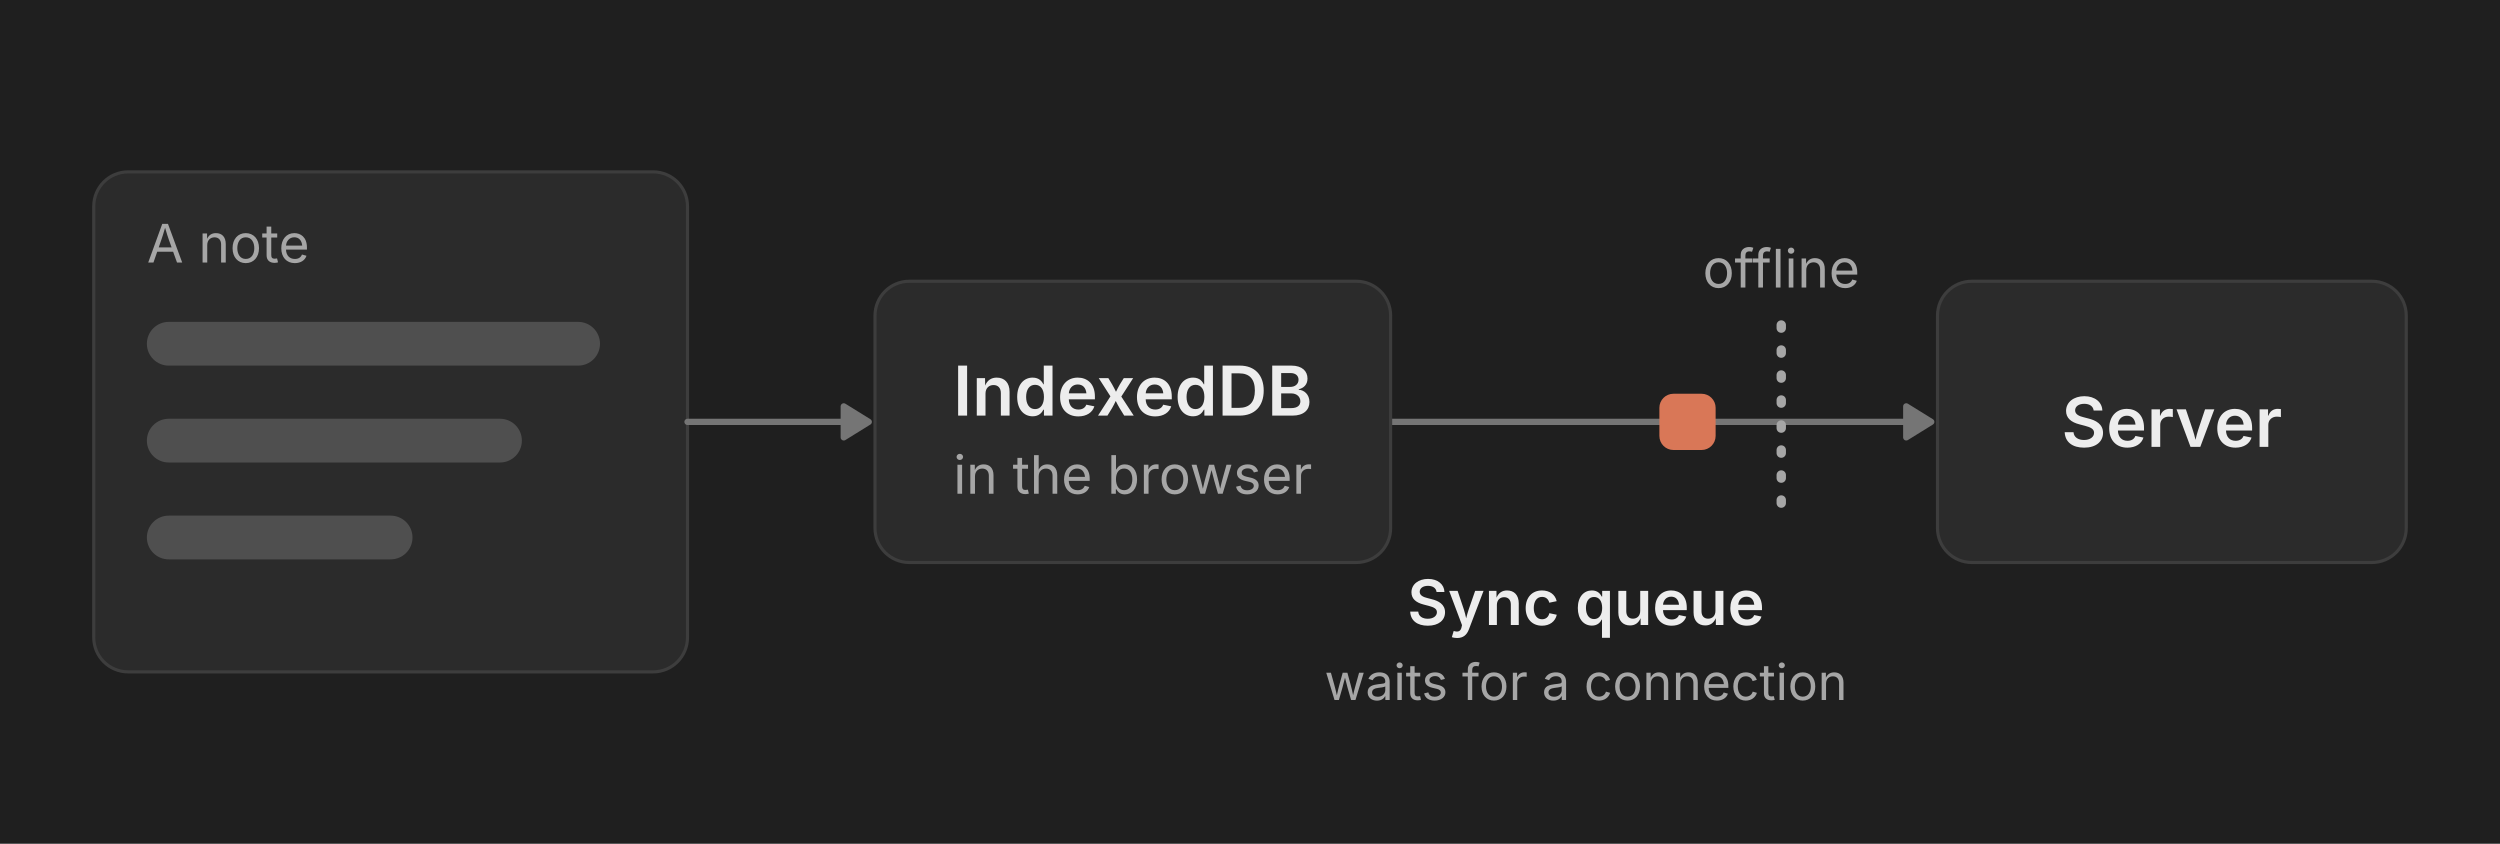
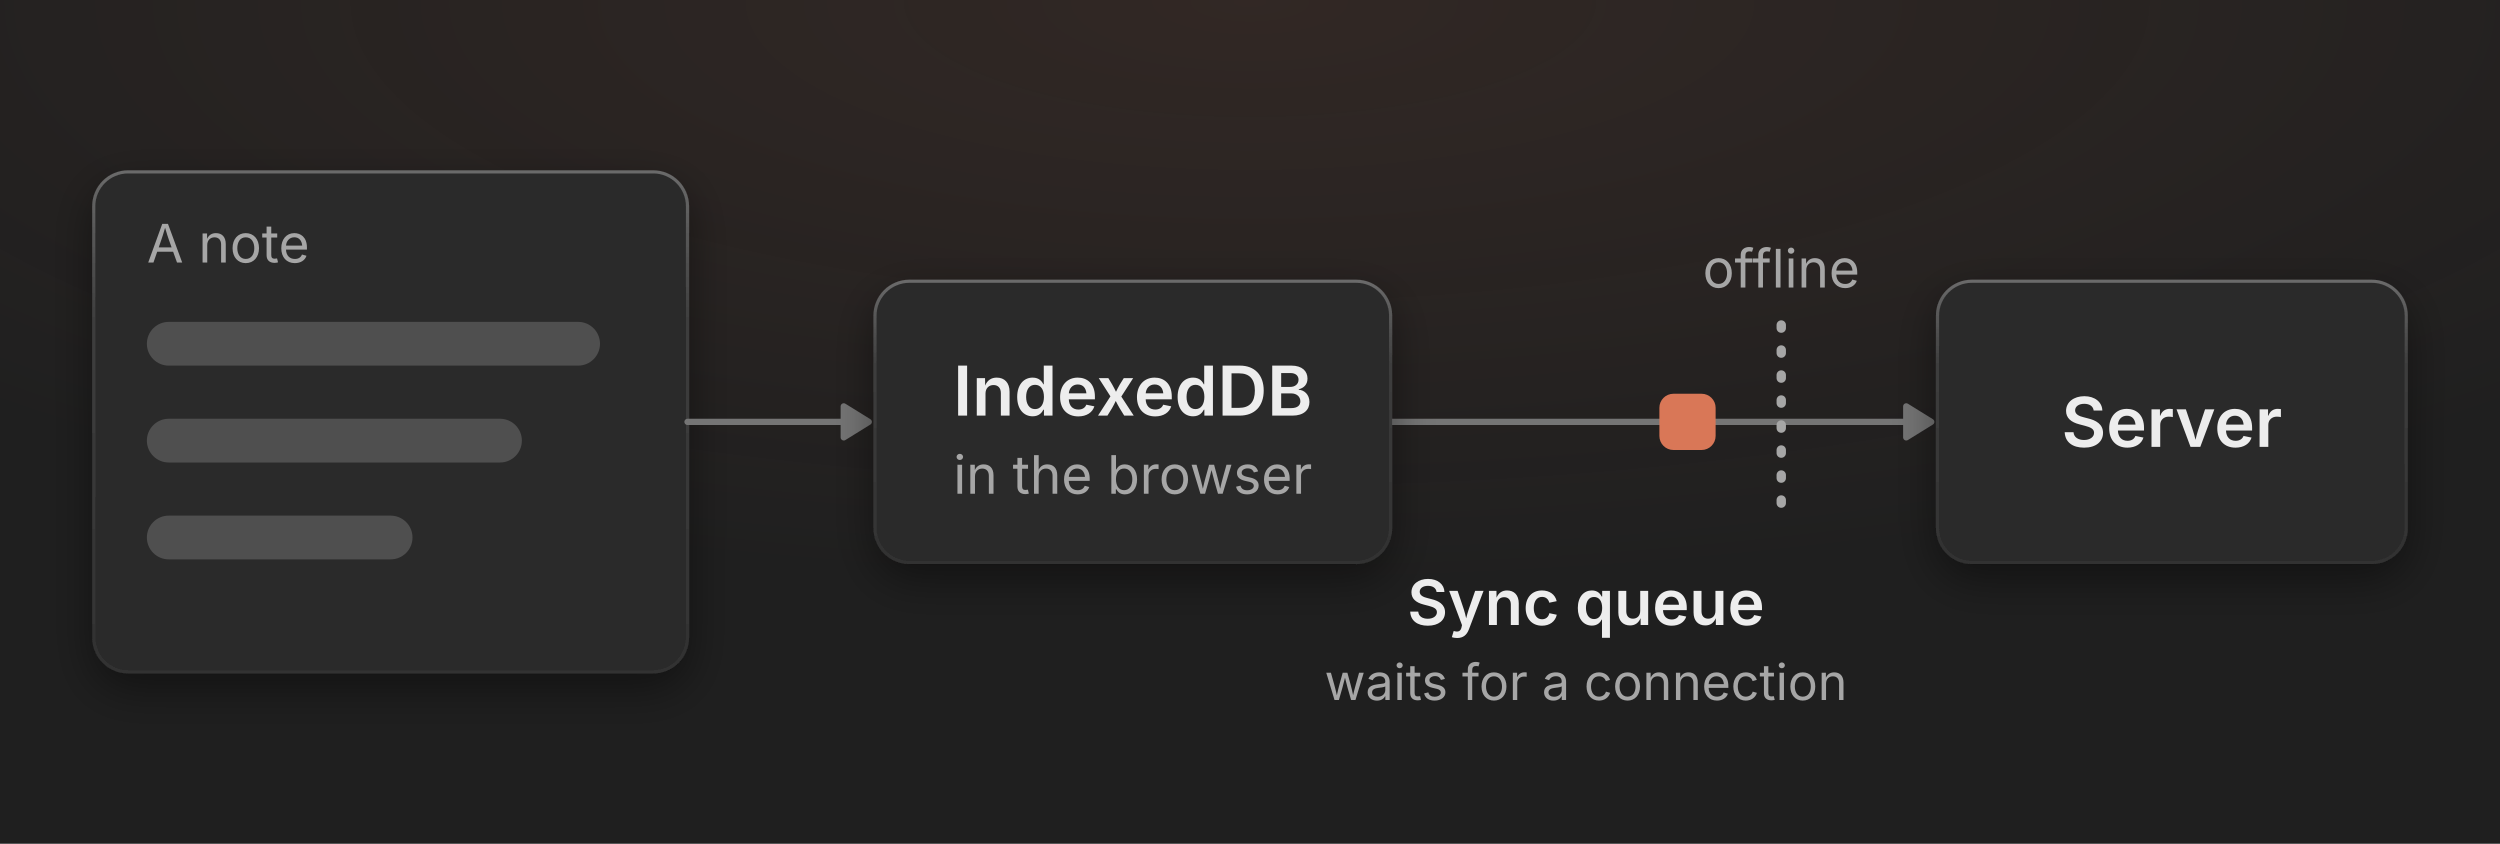
<svg xmlns="http://www.w3.org/2000/svg" viewBox="0 0 1600 540" width="1600" height="540" font-family="Inter, ui-sans-serif, system-ui, -apple-system, 'Segoe UI', 'Hiragino Sans', 'Yu Gothic', Meiryo, sans-serif" data-plays="11.6">
  <rect width="1600" height="540" fill="#1f1f1f" />
+   <defs>
+     <radialGradient id="finish-light" cx="50%" cy="0%" r="70%">
+       <stop offset="0" stop-color="#d97757" stop-opacity="0.1" />
+       <stop offset="1" stop-color="#d97757" stop-opacity="0" />
+     </radialGradient>
+     <filter id="finish-lift" x="-15%" y="-20%" width="130%" height="160%">
+       <feDropShadow dx="0" dy="10" stdDeviation="14" flood-color="#000" flood-opacity="0.42" />
+     </filter>
+     <linearGradient id="finish-rim" x1="0" y1="0" x2="0" y2="1">
+       <stop offset="0" stop-color="#6a6a6a" />
+       <stop offset="0.3" stop-color="#3d3d3d" />
+       <stop offset="1" stop-color="#323232" />
+     </linearGradient>
+     <linearGradient id="finish-warm-rim" x1="0" y1="0" x2="0" y2="1">
+       <stop offset="0" stop-color="#a0664f" />
+       <stop offset="0.3" stop-color="#6b4435" />
+       <stop offset="1" stop-color="#55362a" />
+     </linearGradient>
+   </defs>
+   <rect width="1600" height="540" fill="url(#finish-light)" />
  <g>
-     <rect x="60" y="110" width="380" height="320" rx="22" fill="#2b2b2b" stroke="#3d3d3d" stroke-width="2" />
+     <rect x="60" y="110" width="380" height="320" rx="22" fill="#2b2b2b" stroke="url(#finish-rim)" stroke-width="2" filter="url(#finish-lift)" />
    <text x="94" y="168" font-size="34" fill="#a6a6a6">A note</text>
    <rect x="94" y="206" width="290" height="28" rx="14" fill="#4f4f4f">
      <animate attributeName="width" dur="13s" repeatCount="indefinite" values="0;0;290;290;0;0" keyTimes="0;0.046;0.123;0.939;0.946;1" />
      <animate attributeName="opacity" dur="13s" repeatCount="indefinite" values="1;1;0;0;1;1" keyTimes="0;0.892;0.931;0.954;0.969;1" calcMode="spline" keySplines="0.4 0 0.2 1;0.4 0 0.2 1;0.4 0 0.2 1;0.4 0 0.2 1;0.4 0 0.2 1" />
    </rect>
    <rect x="94" y="268" width="240" height="28" rx="14" fill="#4f4f4f">
      <animate attributeName="width" dur="13s" repeatCount="indefinite" values="0;0;240;240;0;0" keyTimes="0;0.169;0.246;0.939;0.946;1" />
      <animate attributeName="opacity" dur="13s" repeatCount="indefinite" values="1;1;0;0;1;1" keyTimes="0;0.892;0.931;0.954;0.969;1" calcMode="spline" keySplines="0.4 0 0.2 1;0.4 0 0.2 1;0.4 0 0.2 1;0.4 0 0.2 1;0.4 0 0.2 1" />
    </rect>
    <rect x="94" y="330" width="170" height="28" rx="14" fill="#4f4f4f">
      <animate attributeName="width" dur="13s" repeatCount="indefinite" values="0;0;170;170;0;0" keyTimes="0;0.292;0.369;0.939;0.946;1" />
      <animate attributeName="opacity" dur="13s" repeatCount="indefinite" values="1;1;0;0;1;1" keyTimes="0;0.892;0.931;0.954;0.969;1" calcMode="spline" keySplines="0.4 0 0.2 1;0.4 0 0.2 1;0.4 0 0.2 1;0.4 0 0.2 1;0.4 0 0.2 1" />
    </rect>
  </g>
  <g>
    <path d="M890 270 L1220 270" fill="none" stroke="#757575" stroke-width="4" stroke-linecap="round" stroke-linejoin="round" pathLength="1" />
    <path d="M0 0 L-16 -9.92 L-16 9.92Z" fill="#757575" stroke="#757575" stroke-width="4" stroke-linejoin="round" transform="translate(1236 270) rotate(0)" />
    <path d="M1140 208 L1140 332" fill="none" stroke="#a6a6a6" stroke-width="6" stroke-linecap="round" stroke-linejoin="round" stroke-dasharray="2 14">
      <animate attributeName="opacity" dur="13s" repeatCount="indefinite" values="1;1;0;0;1;1" keyTimes="0;0.538;0.569;0.923;0.962;1" calcMode="spline" keySplines="0.4 0 0.2 1;0.4 0 0.2 1;0.4 0 0.2 1;0.4 0 0.2 1;0.4 0 0.2 1" />
    </path>
    <g>
      <text x="1140" y="184" text-anchor="middle" font-size="34" fill="#a6a6a6">offline<animate attributeName="opacity" dur="13s" repeatCount="indefinite" values="1;0" keyTimes="0;0.538" calcMode="discrete" />
      </text>
      <text x="1140" y="184" text-anchor="middle" font-size="34" fill="#d97757" opacity="0">online<animate attributeName="opacity" dur="13s" repeatCount="indefinite" values="0;1;0" keyTimes="0;0.538;0.939" calcMode="discrete" />
      </text>
      <text x="1140" y="184" text-anchor="middle" font-size="34" fill="#a6a6a6" opacity="0">offline<animate attributeName="opacity" dur="13s" repeatCount="indefinite" values="0;1" keyTimes="0;0.939" calcMode="discrete" />
      </text>
    </g>
    <text x="1015" y="400" text-anchor="middle" font-size="40" font-weight="600" fill="#ededed">Sync queue</text>
    <text x="1015" y="448" text-anchor="middle" font-size="32" fill="#a6a6a6">waits for a connection</text>
  </g>
  <g>
    <path d="M440 270 L540 270" fill="none" stroke="#757575" stroke-width="4" stroke-linecap="round" stroke-linejoin="round" pathLength="1" />
    <path d="M0 0 L-16 -9.92 L-16 9.92Z" fill="#757575" stroke="#757575" stroke-width="4" stroke-linejoin="round" transform="translate(556 270) rotate(0)" />
-     <rect x="560" y="180" width="330" height="180" rx="22" fill="#2b2b2b" stroke="#3d3d3d" stroke-width="2" />
+     <rect x="560" y="180" width="330" height="180" rx="22" fill="#2b2b2b" stroke="url(#finish-rim)" stroke-width="2" filter="url(#finish-lift)" />
    <rect x="560" y="180" width="330" height="180" rx="22" fill="#d97757" opacity="0">
      <animate attributeName="opacity" dur="13s" repeatCount="indefinite" values="0;0;0.35;0;0;0.35;0;0;0.35;0;0" keyTimes="0;0.162;0.168;0.215;0.284;0.291;0.339;0.408;0.414;0.462;1" />
    </rect>
    <text x="725" y="266" text-anchor="middle" font-size="44" font-weight="600" fill="#ededed">IndexedDB</text>
    <text x="725" y="316" text-anchor="middle" font-size="34" fill="#a6a6a6">in the browser</text>
-     <g opacity="0">
-       <circle cx="0" cy="0" r="22" fill="#f0a184" opacity="0.22" />
-       <circle cx="0" cy="0" r="10" fill="#f0a184" />
-       <animate attributeName="opacity" dur="13s" repeatCount="indefinite" values="0;0;1;1;0;0" keyTimes="0;0.123;0.132;0.158;0.171;1" />
-       <animateMotion path="M440 270 L540 270" dur="13s" repeatCount="indefinite" calcMode="spline" keyPoints="0;0;1;1" keyTimes="0;0.123;0.162;1" keySplines="0 0 1 1;0.4 0 0.2 1;0 0 1 1" />
+     <g>
+       <g opacity="0">
+         <circle cx="0" cy="0" r="4.5" fill="#f0a184" opacity="0.15" />
+         <animate attributeName="opacity" dur="13s" repeatCount="indefinite" values="0;0;1;1;0;0" keyTimes="0;0.135;0.144;0.169;0.182;1" />
+         <animateMotion path="M440 270 L540 270" dur="13s" repeatCount="indefinite" calcMode="spline" keyPoints="0;0;1;1" keyTimes="0;0.135;0.173;1" keySplines="0 0 1 1;0.4 0 0.2 1;0 0 1 1" />
+       </g>
+       <g opacity="0">
+         <circle cx="0" cy="0" r="6.2" fill="#f0a184" opacity="0.3" />
+         <animate attributeName="opacity" dur="13s" repeatCount="indefinite" values="0;0;1;1;0;0" keyTimes="0;0.131;0.14;0.165;0.178;1" />
+         <animateMotion path="M440 270 L540 270" dur="13s" repeatCount="indefinite" calcMode="spline" keyPoints="0;0;1;1" keyTimes="0;0.131;0.169;1" keySplines="0 0 1 1;0.4 0 0.2 1;0 0 1 1" />
+       </g>
+       <g opacity="0">
+         <circle cx="0" cy="0" r="8" fill="#f0a184" opacity="0.5" />
+         <animate attributeName="opacity" dur="13s" repeatCount="indefinite" values="0;0;1;1;0;0" keyTimes="0;0.127;0.136;0.162;0.175;1" />
+         <animateMotion path="M440 270 L540 270" dur="13s" repeatCount="indefinite" calcMode="spline" keyPoints="0;0;1;1" keyTimes="0;0.127;0.165;1" keySplines="0 0 1 1;0.4 0 0.2 1;0 0 1 1" />
+       </g>
+       <g opacity="0">
+         <circle cx="0" cy="0" r="22" fill="#f0a184" opacity="0.22" />
+         <circle cx="0" cy="0" r="10" fill="#f0a184" />
+         <animate attributeName="opacity" dur="13s" repeatCount="indefinite" values="0;0;1;1;0;0" keyTimes="0;0.123;0.132;0.158;0.171;1" />
+         <animateMotion path="M440 270 L540 270" dur="13s" repeatCount="indefinite" calcMode="spline" keyPoints="0;0;1;1" keyTimes="0;0.123;0.162;1" keySplines="0 0 1 1;0.4 0 0.2 1;0 0 1 1" />
+       </g>
    </g>
-     <g opacity="0">
-       <circle cx="0" cy="0" r="22" fill="#f0a184" opacity="0.22" />
-       <circle cx="0" cy="0" r="10" fill="#f0a184" />
-       <animate attributeName="opacity" dur="13s" repeatCount="indefinite" values="0;0;1;1;0;0" keyTimes="0;0.246;0.255;0.281;0.294;1" />
-       <animateMotion path="M440 270 L540 270" dur="13s" repeatCount="indefinite" calcMode="spline" keyPoints="0;0;1;1" keyTimes="0;0.246;0.285;1" keySplines="0 0 1 1;0.4 0 0.2 1;0 0 1 1" />
+     <g>
+       <g opacity="0">
+         <circle cx="0" cy="0" r="4.5" fill="#f0a184" opacity="0.15" />
+         <animate attributeName="opacity" dur="13s" repeatCount="indefinite" values="0;0;1;1;0;0" keyTimes="0;0.258;0.267;0.292;0.305;1" />
+         <animateMotion path="M440 270 L540 270" dur="13s" repeatCount="indefinite" calcMode="spline" keyPoints="0;0;1;1" keyTimes="0;0.258;0.296;1" keySplines="0 0 1 1;0.4 0 0.2 1;0 0 1 1" />
+       </g>
+       <g opacity="0">
+         <circle cx="0" cy="0" r="6.2" fill="#f0a184" opacity="0.3" />
+         <animate attributeName="opacity" dur="13s" repeatCount="indefinite" values="0;0;1;1;0;0" keyTimes="0;0.254;0.263;0.288;0.301;1" />
+         <animateMotion path="M440 270 L540 270" dur="13s" repeatCount="indefinite" calcMode="spline" keyPoints="0;0;1;1" keyTimes="0;0.254;0.292;1" keySplines="0 0 1 1;0.4 0 0.2 1;0 0 1 1" />
+       </g>
+       <g opacity="0">
+         <circle cx="0" cy="0" r="8" fill="#f0a184" opacity="0.5" />
+         <animate attributeName="opacity" dur="13s" repeatCount="indefinite" values="0;0;1;1;0;0" keyTimes="0;0.25;0.259;0.285;0.298;1" />
+         <animateMotion path="M440 270 L540 270" dur="13s" repeatCount="indefinite" calcMode="spline" keyPoints="0;0;1;1" keyTimes="0;0.25;0.288;1" keySplines="0 0 1 1;0.4 0 0.2 1;0 0 1 1" />
+       </g>
+       <g opacity="0">
+         <circle cx="0" cy="0" r="22" fill="#f0a184" opacity="0.22" />
+         <circle cx="0" cy="0" r="10" fill="#f0a184" />
+         <animate attributeName="opacity" dur="13s" repeatCount="indefinite" values="0;0;1;1;0;0" keyTimes="0;0.246;0.255;0.281;0.294;1" />
+         <animateMotion path="M440 270 L540 270" dur="13s" repeatCount="indefinite" calcMode="spline" keyPoints="0;0;1;1" keyTimes="0;0.246;0.285;1" keySplines="0 0 1 1;0.4 0 0.2 1;0 0 1 1" />
+       </g>
    </g>
-     <g opacity="0">
-       <circle cx="0" cy="0" r="22" fill="#f0a184" opacity="0.22" />
-       <circle cx="0" cy="0" r="10" fill="#f0a184" />
-       <animate attributeName="opacity" dur="13s" repeatCount="indefinite" values="0;0;1;1;0;0" keyTimes="0;0.369;0.379;0.404;0.417;1" />
-       <animateMotion path="M440 270 L540 270" dur="13s" repeatCount="indefinite" calcMode="spline" keyPoints="0;0;1;1" keyTimes="0;0.369;0.408;1" keySplines="0 0 1 1;0.4 0 0.2 1;0 0 1 1" />
+     <g>
+       <g opacity="0">
+         <circle cx="0" cy="0" r="4.5" fill="#f0a184" opacity="0.15" />
+         <animate attributeName="opacity" dur="13s" repeatCount="indefinite" values="0;0;1;1;0;0" keyTimes="0;0.381;0.39;0.415;0.428;1" />
+         <animateMotion path="M440 270 L540 270" dur="13s" repeatCount="indefinite" calcMode="spline" keyPoints="0;0;1;1" keyTimes="0;0.381;0.419;1" keySplines="0 0 1 1;0.4 0 0.2 1;0 0 1 1" />
+       </g>
+       <g opacity="0">
+         <circle cx="0" cy="0" r="6.2" fill="#f0a184" opacity="0.3" />
+         <animate attributeName="opacity" dur="13s" repeatCount="indefinite" values="0;0;1;1;0;0" keyTimes="0;0.377;0.386;0.411;0.425;1" />
+         <animateMotion path="M440 270 L540 270" dur="13s" repeatCount="indefinite" calcMode="spline" keyPoints="0;0;1;1" keyTimes="0;0.377;0.415;1" keySplines="0 0 1 1;0.4 0 0.2 1;0 0 1 1" />
+       </g>
+       <g opacity="0">
+         <circle cx="0" cy="0" r="8" fill="#f0a184" opacity="0.5" />
+         <animate attributeName="opacity" dur="13s" repeatCount="indefinite" values="0;0;1;1;0;0" keyTimes="0;0.373;0.382;0.408;0.421;1" />
+         <animateMotion path="M440 270 L540 270" dur="13s" repeatCount="indefinite" calcMode="spline" keyPoints="0;0;1;1" keyTimes="0;0.373;0.411;1" keySplines="0 0 1 1;0.4 0 0.2 1;0 0 1 1" />
+       </g>
+       <g opacity="0">
+         <circle cx="0" cy="0" r="22" fill="#f0a184" opacity="0.22" />
+         <circle cx="0" cy="0" r="10" fill="#f0a184" />
+         <animate attributeName="opacity" dur="13s" repeatCount="indefinite" values="0;0;1;1;0;0" keyTimes="0;0.369;0.379;0.404;0.417;1" />
+         <animateMotion path="M440 270 L540 270" dur="13s" repeatCount="indefinite" calcMode="spline" keyPoints="0;0;1;1" keyTimes="0;0.369;0.408;1" keySplines="0 0 1 1;0.4 0 0.2 1;0 0 1 1" />
+       </g>
    </g>
  </g>
  <g>
-     <rect x="1240" y="180" width="300" height="180" rx="22" fill="#2b2b2b" stroke="#3d3d3d" stroke-width="2" />
+     <rect x="1240" y="180" width="300" height="180" rx="22" fill="#2b2b2b" stroke="url(#finish-rim)" stroke-width="2" filter="url(#finish-lift)" />
    <rect x="1240" y="180" width="300" height="180" rx="22" fill="#d97757" opacity="0">
      <animate attributeName="opacity" dur="13s" repeatCount="indefinite" values="0;0;0.35;0;0;0.35;0;0;0.35;0;0" keyTimes="0;0.623;0.629;0.677;0.684;0.691;0.739;0.746;0.752;0.8;1" />
    </rect>
    <text x="1390" y="286" text-anchor="middle" font-size="44" font-weight="600" fill="#ededed">Server</text>
  </g>
  <g transform="translate(1080 270)">
    <rect x="-18" y="-18" width="36" height="36" rx="9" fill="#d97757" />
    <animateTransform attributeName="transform" type="translate" dur="13s" repeatCount="indefinite" values="914 270;914 270;1080 270;1080 270;1280 270;1280 270" keyTimes="0;0.162;0.208;0.561;0.623;1" calcMode="spline" keySplines="0.4 0 0.2 1;0.4 0 0.2 1;0.4 0 0.2 1;0.4 0 0.2 1;0.4 0 0.2 1" />
    <animate attributeName="opacity" dur="13s" repeatCount="indefinite" values="0;0;1;1;0;0" keyTimes="0;0.162;0.173;0.612;0.623;1" />
  </g>
  <g transform="translate(1080 270)" opacity="0">
    <rect x="-18" y="-18" width="36" height="36" rx="9" fill="#d97757" />
    <animateTransform attributeName="transform" type="translate" dur="13s" repeatCount="indefinite" values="914 270;914 270;1030 270;1030 270;1080 270;1080 270;1280 270;1280 270" keyTimes="0;0.285;0.331;0.561;0.592;0.623;0.685;1" calcMode="spline" keySplines="0.4 0 0.2 1;0.4 0 0.2 1;0.4 0 0.2 1;0.4 0 0.2 1;0.4 0 0.2 1;0.4 0 0.2 1;0.4 0 0.2 1" />
    <animate attributeName="opacity" dur="13s" repeatCount="indefinite" values="0;0;1;1;0;0" keyTimes="0;0.284;0.296;0.673;0.685;1" />
  </g>
  <g transform="translate(1080 270)" opacity="0">
    <rect x="-18" y="-18" width="36" height="36" rx="9" fill="#d97757" />
    <animateTransform attributeName="transform" type="translate" dur="13s" repeatCount="indefinite" values="914 270;914 270;980 270;980 270;1030 270;1030 270;1080 270;1080 270;1280 270;1280 270" keyTimes="0;0.408;0.454;0.561;0.592;0.623;0.654;0.685;0.746;1" calcMode="spline" keySplines="0.4 0 0.2 1;0.4 0 0.2 1;0.4 0 0.2 1;0.4 0 0.2 1;0.4 0 0.2 1;0.4 0 0.2 1;0.4 0 0.2 1;0.4 0 0.2 1;0.4 0 0.2 1" />
    <animate attributeName="opacity" dur="13s" repeatCount="indefinite" values="0;0;1;1;0;0" keyTimes="0;0.408;0.419;0.735;0.746;1" />
  </g>
</svg>
